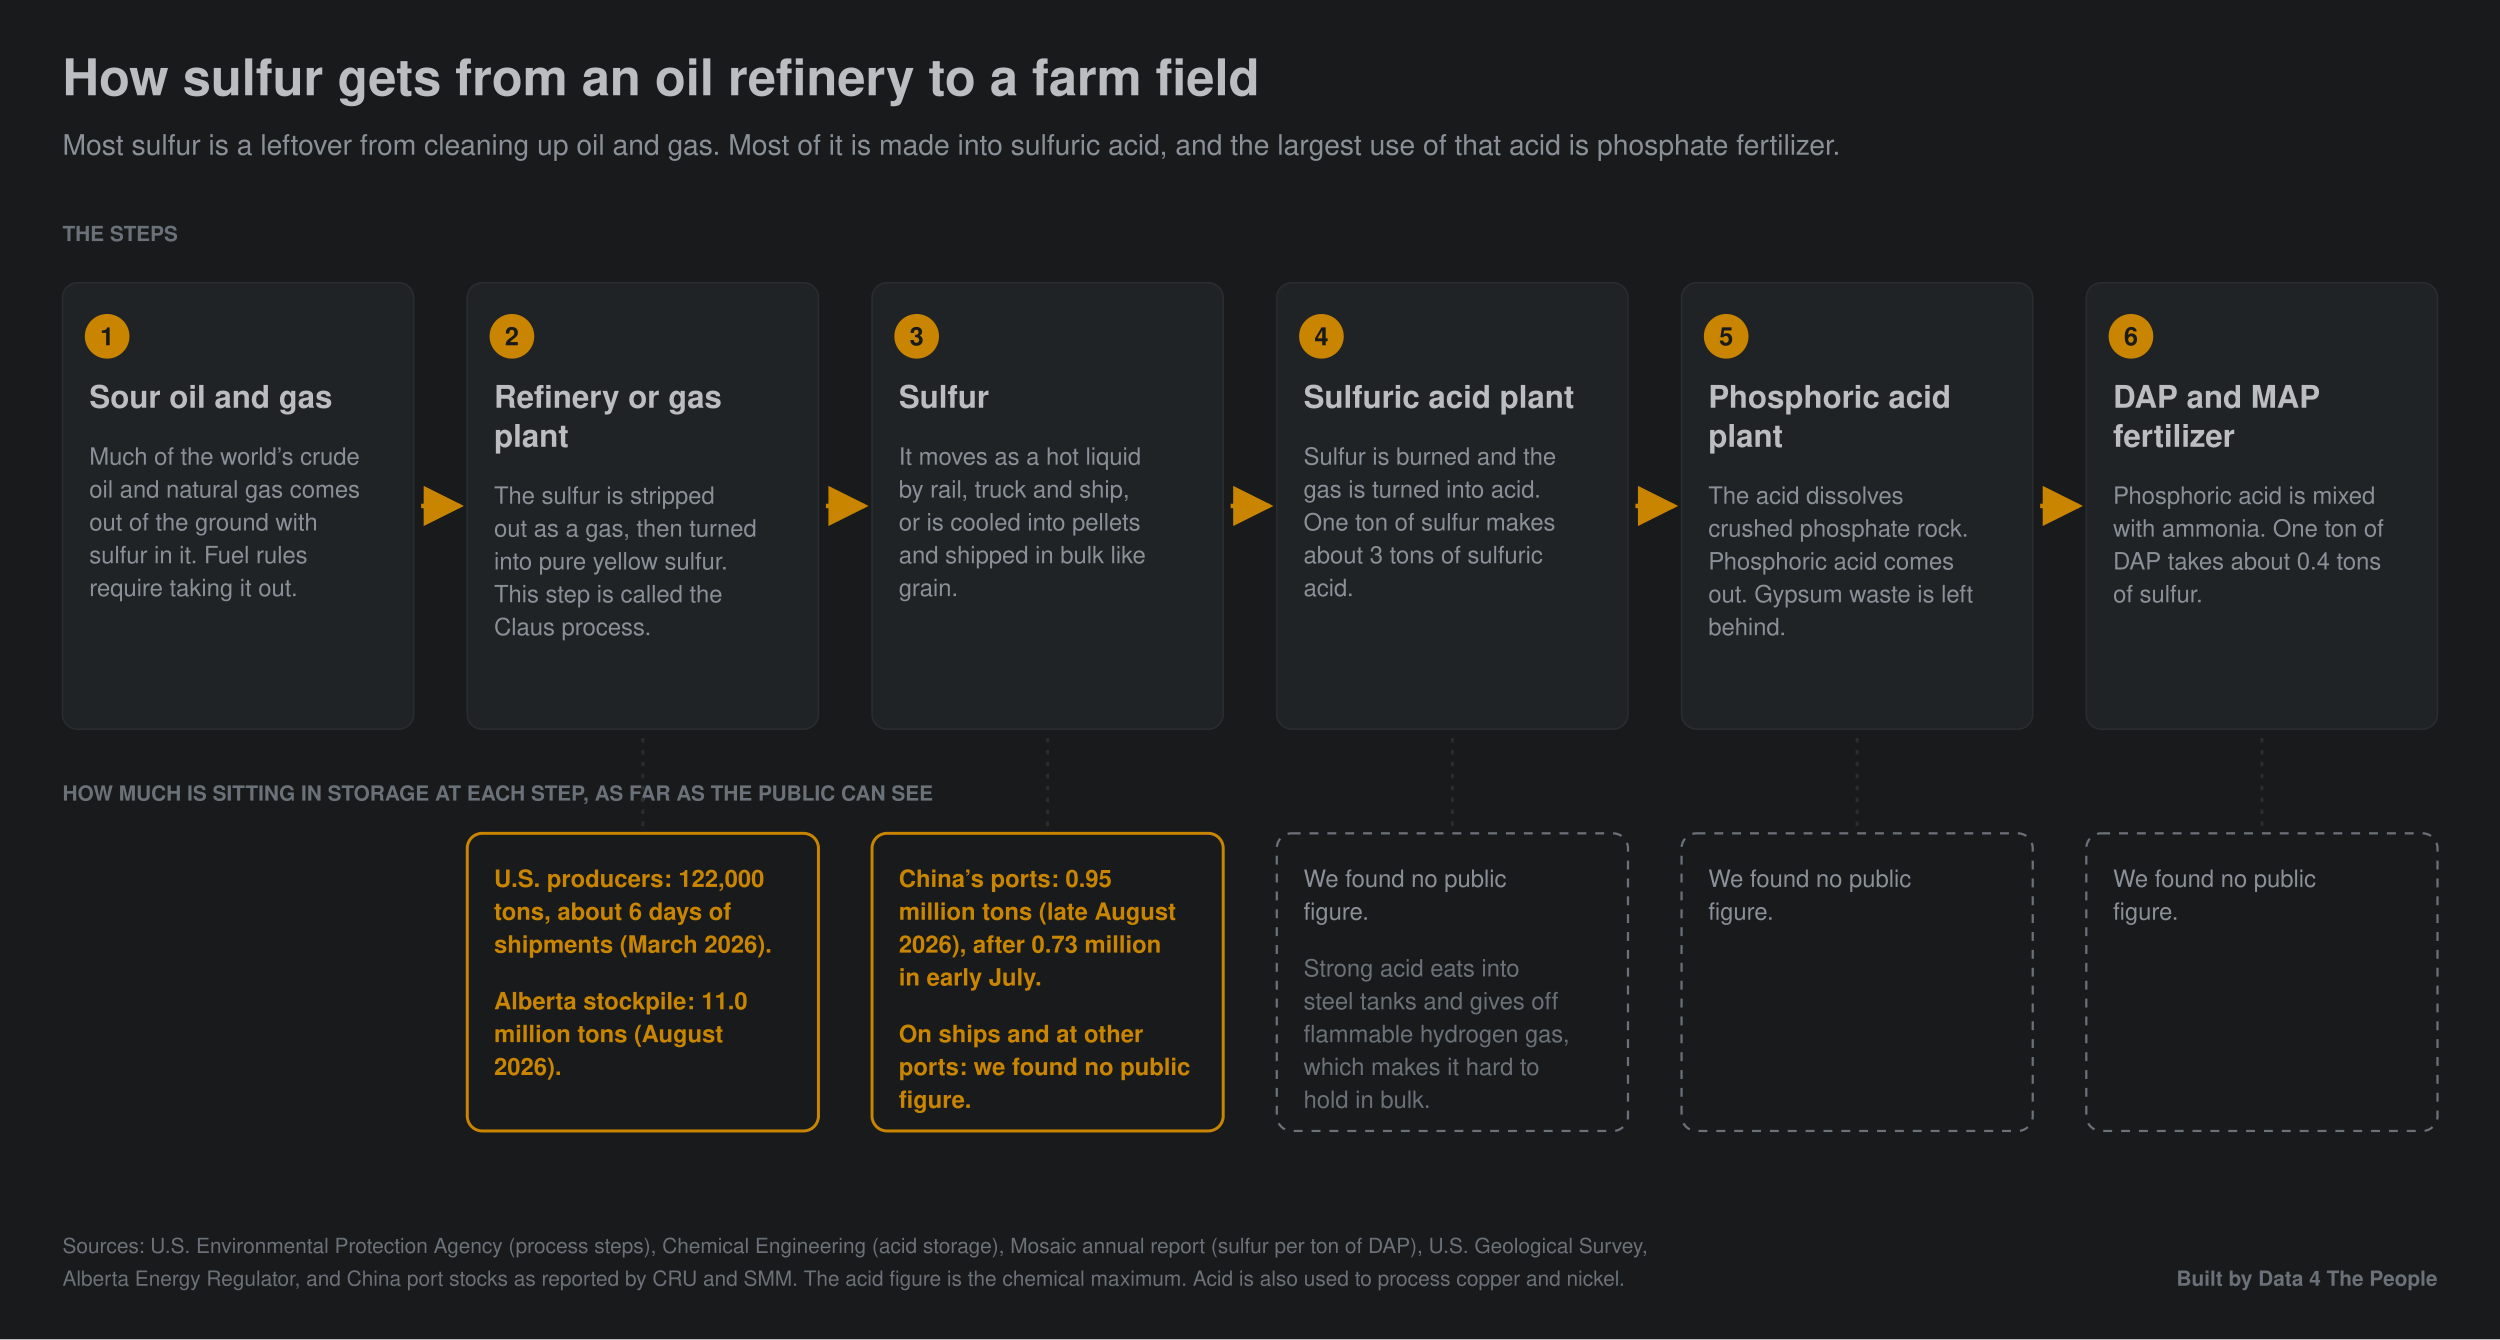
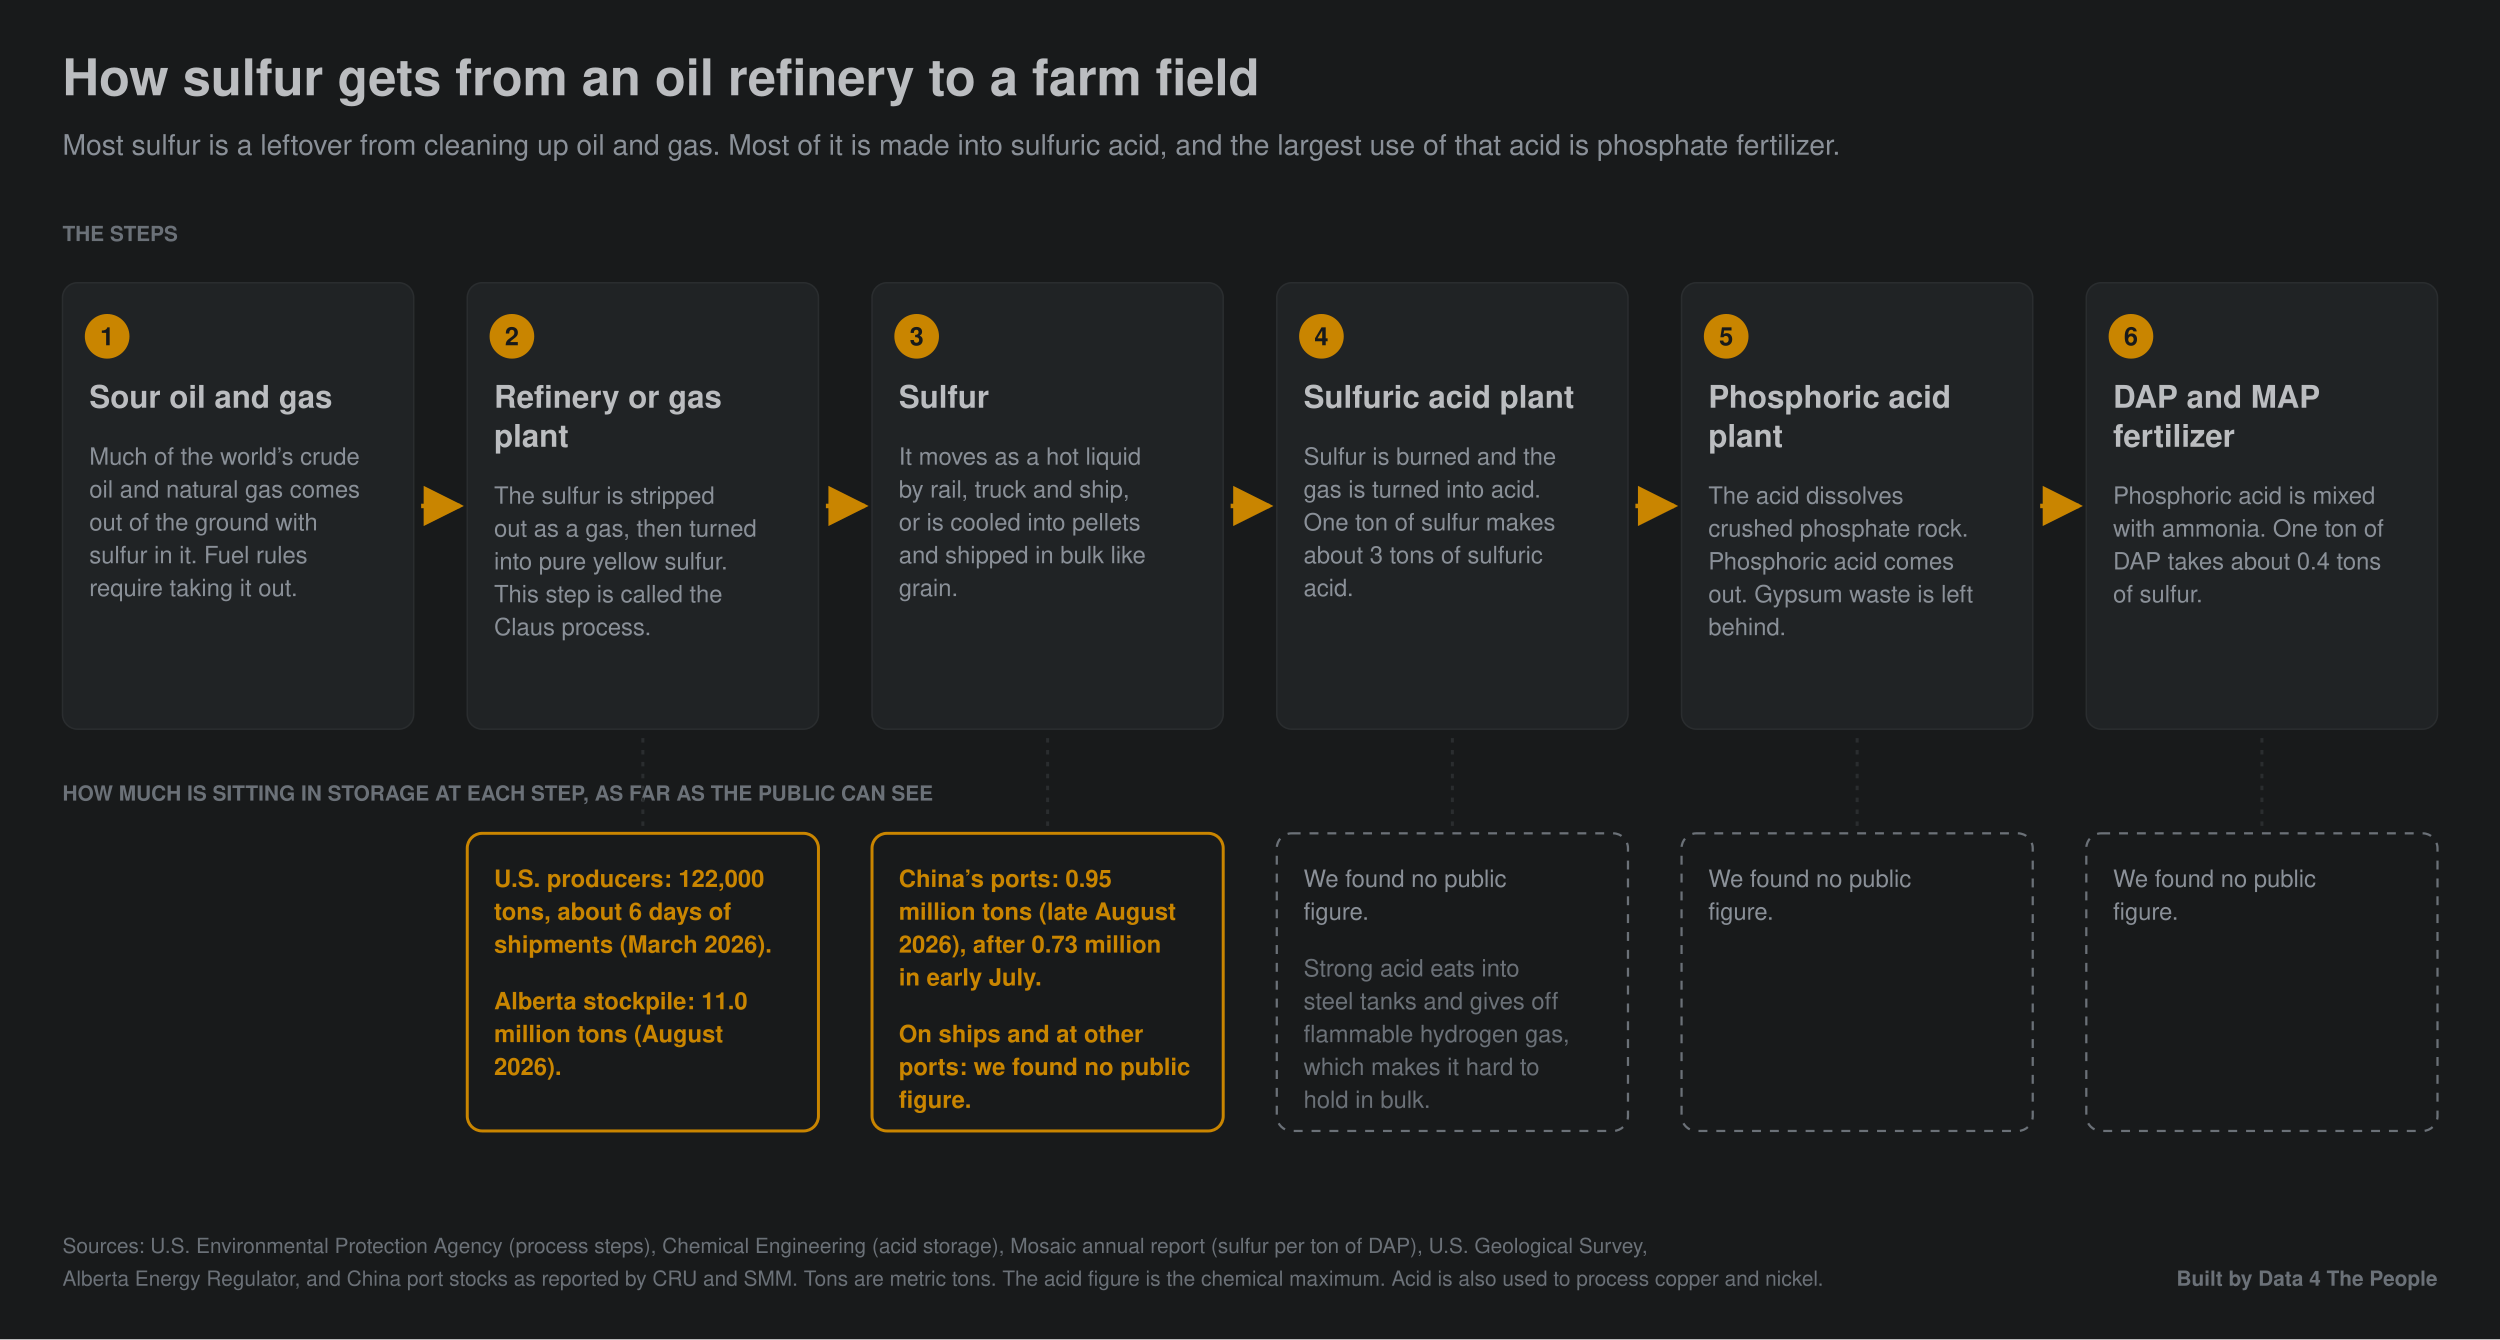
<svg xmlns="http://www.w3.org/2000/svg" viewBox="0 0 1680 900" width="1680" height="900" font-family="Helvetica Neue, Helvetica, Arial, sans-serif">
  <rect width="1680" height="900" fill="#181A1B" />
  <defs>
    <marker id="a" viewBox="0 0 10 10" refX="9" refY="5" markerWidth="9" markerHeight="9" orient="auto">
      <path d="M0 0L10 5L0 10z" fill="#c98500" />
    </marker>
  </defs>
  <text x="42" y="64" font-size="34" fill="#BBBDC0" font-weight="bold" text-anchor="start">How sulfur gets from an oil refinery to a farm field</text>
  <text x="42" y="104" font-size="19" fill="#8A9098" font-weight="normal" text-anchor="start">Most sulfur is a leftover from cleaning up oil and gas. Most of it is made into sulfuric acid, and the largest use of that acid is phosphate fertilizer.</text>
  <text x="42" y="162" font-size="14" fill="#6B7178" font-weight="bold" text-anchor="start">THE STEPS</text>
  <rect x="42" y="190" width="236" height="300" rx="10" fill="#202325" stroke="#2A2D2F" />
  <circle cx="72" cy="226" r="15" fill="#c98500" />
  <text x="72" y="232" font-size="17" fill="#181A1B" font-weight="bold" text-anchor="middle">1</text>
  <text x="60" y="274.0" font-size="21" fill="#BBBDC0" font-weight="bold" text-anchor="start">Sour oil and gas</text>
  <text x="60" y="312.25" font-size="16" fill="#8A9098" font-weight="normal" text-anchor="start">Much of the world’s crude</text>
  <text x="60" y="334.33" font-size="16" fill="#8A9098" font-weight="normal" text-anchor="start">oil and natural gas comes</text>
  <text x="60" y="356.41" font-size="16" fill="#8A9098" font-weight="normal" text-anchor="start">out of the ground with</text>
  <text x="60" y="378.49" font-size="16" fill="#8A9098" font-weight="normal" text-anchor="start">sulfur in it. Fuel rules</text>
  <text x="60" y="400.57" font-size="16" fill="#8A9098" font-weight="normal" text-anchor="start">require taking it out.</text>
  <line x1="283" y1="340.0" x2="309" y2="340.0" stroke="#c98500" stroke-width="3" marker-end="url(#a)" />
  <rect x="314" y="190" width="236" height="300" rx="10" fill="#202325" stroke="#2A2D2F" />
  <circle cx="344" cy="226" r="15" fill="#c98500" />
  <text x="344" y="232" font-size="17" fill="#181A1B" font-weight="bold" text-anchor="middle">2</text>
  <text x="332" y="274.0" font-size="21" fill="#BBBDC0" font-weight="bold" text-anchor="start">Refinery or gas</text>
  <text x="332" y="300.25" font-size="21" fill="#BBBDC0" font-weight="bold" text-anchor="start">plant</text>
  <text x="332" y="338.5" font-size="16" fill="#8A9098" font-weight="normal" text-anchor="start">The sulfur is stripped</text>
  <text x="332" y="360.58" font-size="16" fill="#8A9098" font-weight="normal" text-anchor="start">out as a gas, then turned</text>
  <text x="332" y="382.66" font-size="16" fill="#8A9098" font-weight="normal" text-anchor="start">into pure yellow sulfur.</text>
  <text x="332" y="404.74" font-size="16" fill="#8A9098" font-weight="normal" text-anchor="start">This step is called the</text>
  <text x="332" y="426.82" font-size="16" fill="#8A9098" font-weight="normal" text-anchor="start">Claus process.</text>
  <line x1="555" y1="340.0" x2="581" y2="340.0" stroke="#c98500" stroke-width="3" marker-end="url(#a)" />
  <rect x="586" y="190" width="236" height="300" rx="10" fill="#202325" stroke="#2A2D2F" />
  <circle cx="616" cy="226" r="15" fill="#c98500" />
  <text x="616" y="232" font-size="17" fill="#181A1B" font-weight="bold" text-anchor="middle">3</text>
  <text x="604" y="274.0" font-size="21" fill="#BBBDC0" font-weight="bold" text-anchor="start">Sulfur</text>
  <text x="604" y="312.25" font-size="16" fill="#8A9098" font-weight="normal" text-anchor="start">It moves as a hot liquid</text>
  <text x="604" y="334.33" font-size="16" fill="#8A9098" font-weight="normal" text-anchor="start">by rail, truck and ship,</text>
  <text x="604" y="356.41" font-size="16" fill="#8A9098" font-weight="normal" text-anchor="start">or is cooled into pellets</text>
  <text x="604" y="378.49" font-size="16" fill="#8A9098" font-weight="normal" text-anchor="start">and shipped in bulk like</text>
  <text x="604" y="400.57" font-size="16" fill="#8A9098" font-weight="normal" text-anchor="start">grain.</text>
  <line x1="827" y1="340.0" x2="853" y2="340.0" stroke="#c98500" stroke-width="3" marker-end="url(#a)" />
  <rect x="858" y="190" width="236" height="300" rx="10" fill="#202325" stroke="#2A2D2F" />
  <circle cx="888" cy="226" r="15" fill="#c98500" />
  <text x="888" y="232" font-size="17" fill="#181A1B" font-weight="bold" text-anchor="middle">4</text>
  <text x="876" y="274.0" font-size="21" fill="#BBBDC0" font-weight="bold" text-anchor="start">Sulfuric acid plant</text>
  <text x="876" y="312.25" font-size="16" fill="#8A9098" font-weight="normal" text-anchor="start">Sulfur is burned and the</text>
  <text x="876" y="334.33" font-size="16" fill="#8A9098" font-weight="normal" text-anchor="start">gas is turned into acid.</text>
  <text x="876" y="356.41" font-size="16" fill="#8A9098" font-weight="normal" text-anchor="start">One ton of sulfur makes</text>
  <text x="876" y="378.49" font-size="16" fill="#8A9098" font-weight="normal" text-anchor="start">about 3 tons of sulfuric</text>
  <text x="876" y="400.57" font-size="16" fill="#8A9098" font-weight="normal" text-anchor="start">acid.</text>
  <line x1="1099" y1="340.0" x2="1125" y2="340.0" stroke="#c98500" stroke-width="3" marker-end="url(#a)" />
  <rect x="1130" y="190" width="236" height="300" rx="10" fill="#202325" stroke="#2A2D2F" />
  <circle cx="1160" cy="226" r="15" fill="#c98500" />
  <text x="1160" y="232" font-size="17" fill="#181A1B" font-weight="bold" text-anchor="middle">5</text>
  <text x="1148" y="274.0" font-size="21" fill="#BBBDC0" font-weight="bold" text-anchor="start">Phosphoric acid</text>
  <text x="1148" y="300.25" font-size="21" fill="#BBBDC0" font-weight="bold" text-anchor="start">plant</text>
  <text x="1148" y="338.5" font-size="16" fill="#8A9098" font-weight="normal" text-anchor="start">The acid dissolves</text>
  <text x="1148" y="360.58" font-size="16" fill="#8A9098" font-weight="normal" text-anchor="start">crushed phosphate rock.</text>
  <text x="1148" y="382.66" font-size="16" fill="#8A9098" font-weight="normal" text-anchor="start">Phosphoric acid comes</text>
  <text x="1148" y="404.74" font-size="16" fill="#8A9098" font-weight="normal" text-anchor="start">out. Gypsum waste is left</text>
  <text x="1148" y="426.82" font-size="16" fill="#8A9098" font-weight="normal" text-anchor="start">behind.</text>
  <line x1="1371" y1="340.0" x2="1397" y2="340.0" stroke="#c98500" stroke-width="3" marker-end="url(#a)" />
  <rect x="1402" y="190" width="236" height="300" rx="10" fill="#202325" stroke="#2A2D2F" />
  <circle cx="1432" cy="226" r="15" fill="#c98500" />
  <text x="1432" y="232" font-size="17" fill="#181A1B" font-weight="bold" text-anchor="middle">6</text>
  <text x="1420" y="274.0" font-size="21" fill="#BBBDC0" font-weight="bold" text-anchor="start">DAP and MAP</text>
  <text x="1420" y="300.25" font-size="21" fill="#BBBDC0" font-weight="bold" text-anchor="start">fertilizer</text>
  <text x="1420" y="338.5" font-size="16" fill="#8A9098" font-weight="normal" text-anchor="start">Phosphoric acid is mixed</text>
  <text x="1420" y="360.58" font-size="16" fill="#8A9098" font-weight="normal" text-anchor="start">with ammonia. One ton of</text>
  <text x="1420" y="382.66" font-size="16" fill="#8A9098" font-weight="normal" text-anchor="start">DAP takes about 0.4 tons</text>
  <text x="1420" y="404.74" font-size="16" fill="#8A9098" font-weight="normal" text-anchor="start">of sulfur.</text>
  <text x="42" y="538" font-size="14" fill="#6B7178" font-weight="bold" text-anchor="start">HOW MUCH IS SITTING IN STORAGE AT EACH STEP, AS FAR AS THE PUBLIC CAN SEE</text>
  <line x1="432.0" y1="496" x2="432.0" y2="558" stroke="#2A2D2F" stroke-width="2" stroke-dasharray="3 5" />
  <rect x="314" y="560" width="236" height="200" rx="10" fill="none" stroke="#c98500" stroke-width="2" />
  <text x="332" y="596.0" font-size="16" fill="#c98500" font-weight="bold" text-anchor="start">U.S. producers: 122,000</text>
  <text x="332" y="618.08" font-size="16" fill="#c98500" font-weight="bold" text-anchor="start">tons, about 6 days of</text>
  <text x="332" y="640.16" font-size="16" fill="#c98500" font-weight="bold" text-anchor="start">shipments (March 2026).</text>
  <text x="332" y="678.24" font-size="16" fill="#c98500" font-weight="bold" text-anchor="start">Alberta stockpile: 11.0</text>
  <text x="332" y="700.32" font-size="16" fill="#c98500" font-weight="bold" text-anchor="start">million tons (August</text>
  <text x="332" y="722.4" font-size="16" fill="#c98500" font-weight="bold" text-anchor="start">2026).</text>
  <line x1="704.0" y1="496" x2="704.0" y2="558" stroke="#2A2D2F" stroke-width="2" stroke-dasharray="3 5" />
  <rect x="586" y="560" width="236" height="200" rx="10" fill="none" stroke="#c98500" stroke-width="2" />
  <text x="604" y="596.0" font-size="16" fill="#c98500" font-weight="bold" text-anchor="start">China’s ports: 0.95</text>
  <text x="604" y="618.08" font-size="16" fill="#c98500" font-weight="bold" text-anchor="start">million tons (late August</text>
  <text x="604" y="640.16" font-size="16" fill="#c98500" font-weight="bold" text-anchor="start">2026), after 0.73 million</text>
  <text x="604" y="662.24" font-size="16" fill="#c98500" font-weight="bold" text-anchor="start">in early July.</text>
  <text x="604" y="700.32" font-size="16" fill="#c98500" font-weight="bold" text-anchor="start">On ships and at other</text>
  <text x="604" y="722.4" font-size="16" fill="#c98500" font-weight="bold" text-anchor="start">ports: we found no public</text>
  <text x="604" y="744.48" font-size="16" fill="#c98500" font-weight="bold" text-anchor="start">figure.</text>
  <line x1="976.0" y1="496" x2="976.0" y2="558" stroke="#2A2D2F" stroke-width="2" stroke-dasharray="3 5" />
  <rect x="858" y="560" width="236" height="200" rx="10" fill="none" stroke="#6B7178" stroke-width="1.5" stroke-dasharray="6 6" />
  <text x="876" y="596.0" font-size="16" fill="#8A9098" font-weight="normal" text-anchor="start">We found no public</text>
  <text x="876" y="618.08" font-size="16" fill="#8A9098" font-weight="normal" text-anchor="start">figure.</text>
  <text x="876" y="656.16" font-size="16" fill="#6B7178" font-weight="normal" text-anchor="start">Strong acid eats into</text>
  <text x="876" y="678.24" font-size="16" fill="#6B7178" font-weight="normal" text-anchor="start">steel tanks and gives off</text>
  <text x="876" y="700.32" font-size="16" fill="#6B7178" font-weight="normal" text-anchor="start">flammable hydrogen gas,</text>
  <text x="876" y="722.4" font-size="16" fill="#6B7178" font-weight="normal" text-anchor="start">which makes it hard to</text>
  <text x="876" y="744.48" font-size="16" fill="#6B7178" font-weight="normal" text-anchor="start">hold in bulk.</text>
  <line x1="1248.0" y1="496" x2="1248.0" y2="558" stroke="#2A2D2F" stroke-width="2" stroke-dasharray="3 5" />
  <rect x="1130" y="560" width="236" height="200" rx="10" fill="none" stroke="#6B7178" stroke-width="1.5" stroke-dasharray="6 6" />
  <text x="1148" y="596.0" font-size="16" fill="#8A9098" font-weight="normal" text-anchor="start">We found no public</text>
  <text x="1148" y="618.08" font-size="16" fill="#8A9098" font-weight="normal" text-anchor="start">figure.</text>
  <line x1="1520.0" y1="496" x2="1520.0" y2="558" stroke="#2A2D2F" stroke-width="2" stroke-dasharray="3 5" />
  <rect x="1402" y="560" width="236" height="200" rx="10" fill="none" stroke="#6B7178" stroke-width="1.5" stroke-dasharray="6 6" />
  <text x="1420" y="596.0" font-size="16" fill="#8A9098" font-weight="normal" text-anchor="start">We found no public</text>
  <text x="1420" y="618.08" font-size="16" fill="#8A9098" font-weight="normal" text-anchor="start">figure.</text>
  <text x="42" y="842" font-size="14" fill="#6B7178" font-weight="normal" text-anchor="start">Sources: U.S. Environmental Protection Agency (process steps), Chemical Engineering (acid storage), Mosaic annual report (sulfur per ton of DAP), U.S. Geological Survey,</text>
-   <text x="42" y="864" font-size="14" fill="#6B7178" font-weight="normal" text-anchor="start">Alberta Energy Regulator, and China port stocks as reported by CRU and SMM. The acid figure is the chemical maximum. Acid is also used to process copper and nickel.</text>
+   <text x="42" y="864" font-size="14" fill="#6B7178" font-weight="normal" text-anchor="start">Alberta Energy Regulator, and China port stocks as reported by CRU and SMM. Tons are metric tons. The acid figure is the chemical maximum. Acid is also used to process copper and nickel.</text>
  <text x="1638" y="864" font-size="14" fill="#6B7178" font-weight="bold" text-anchor="end">Built by Data 4 The People</text>
</svg>
